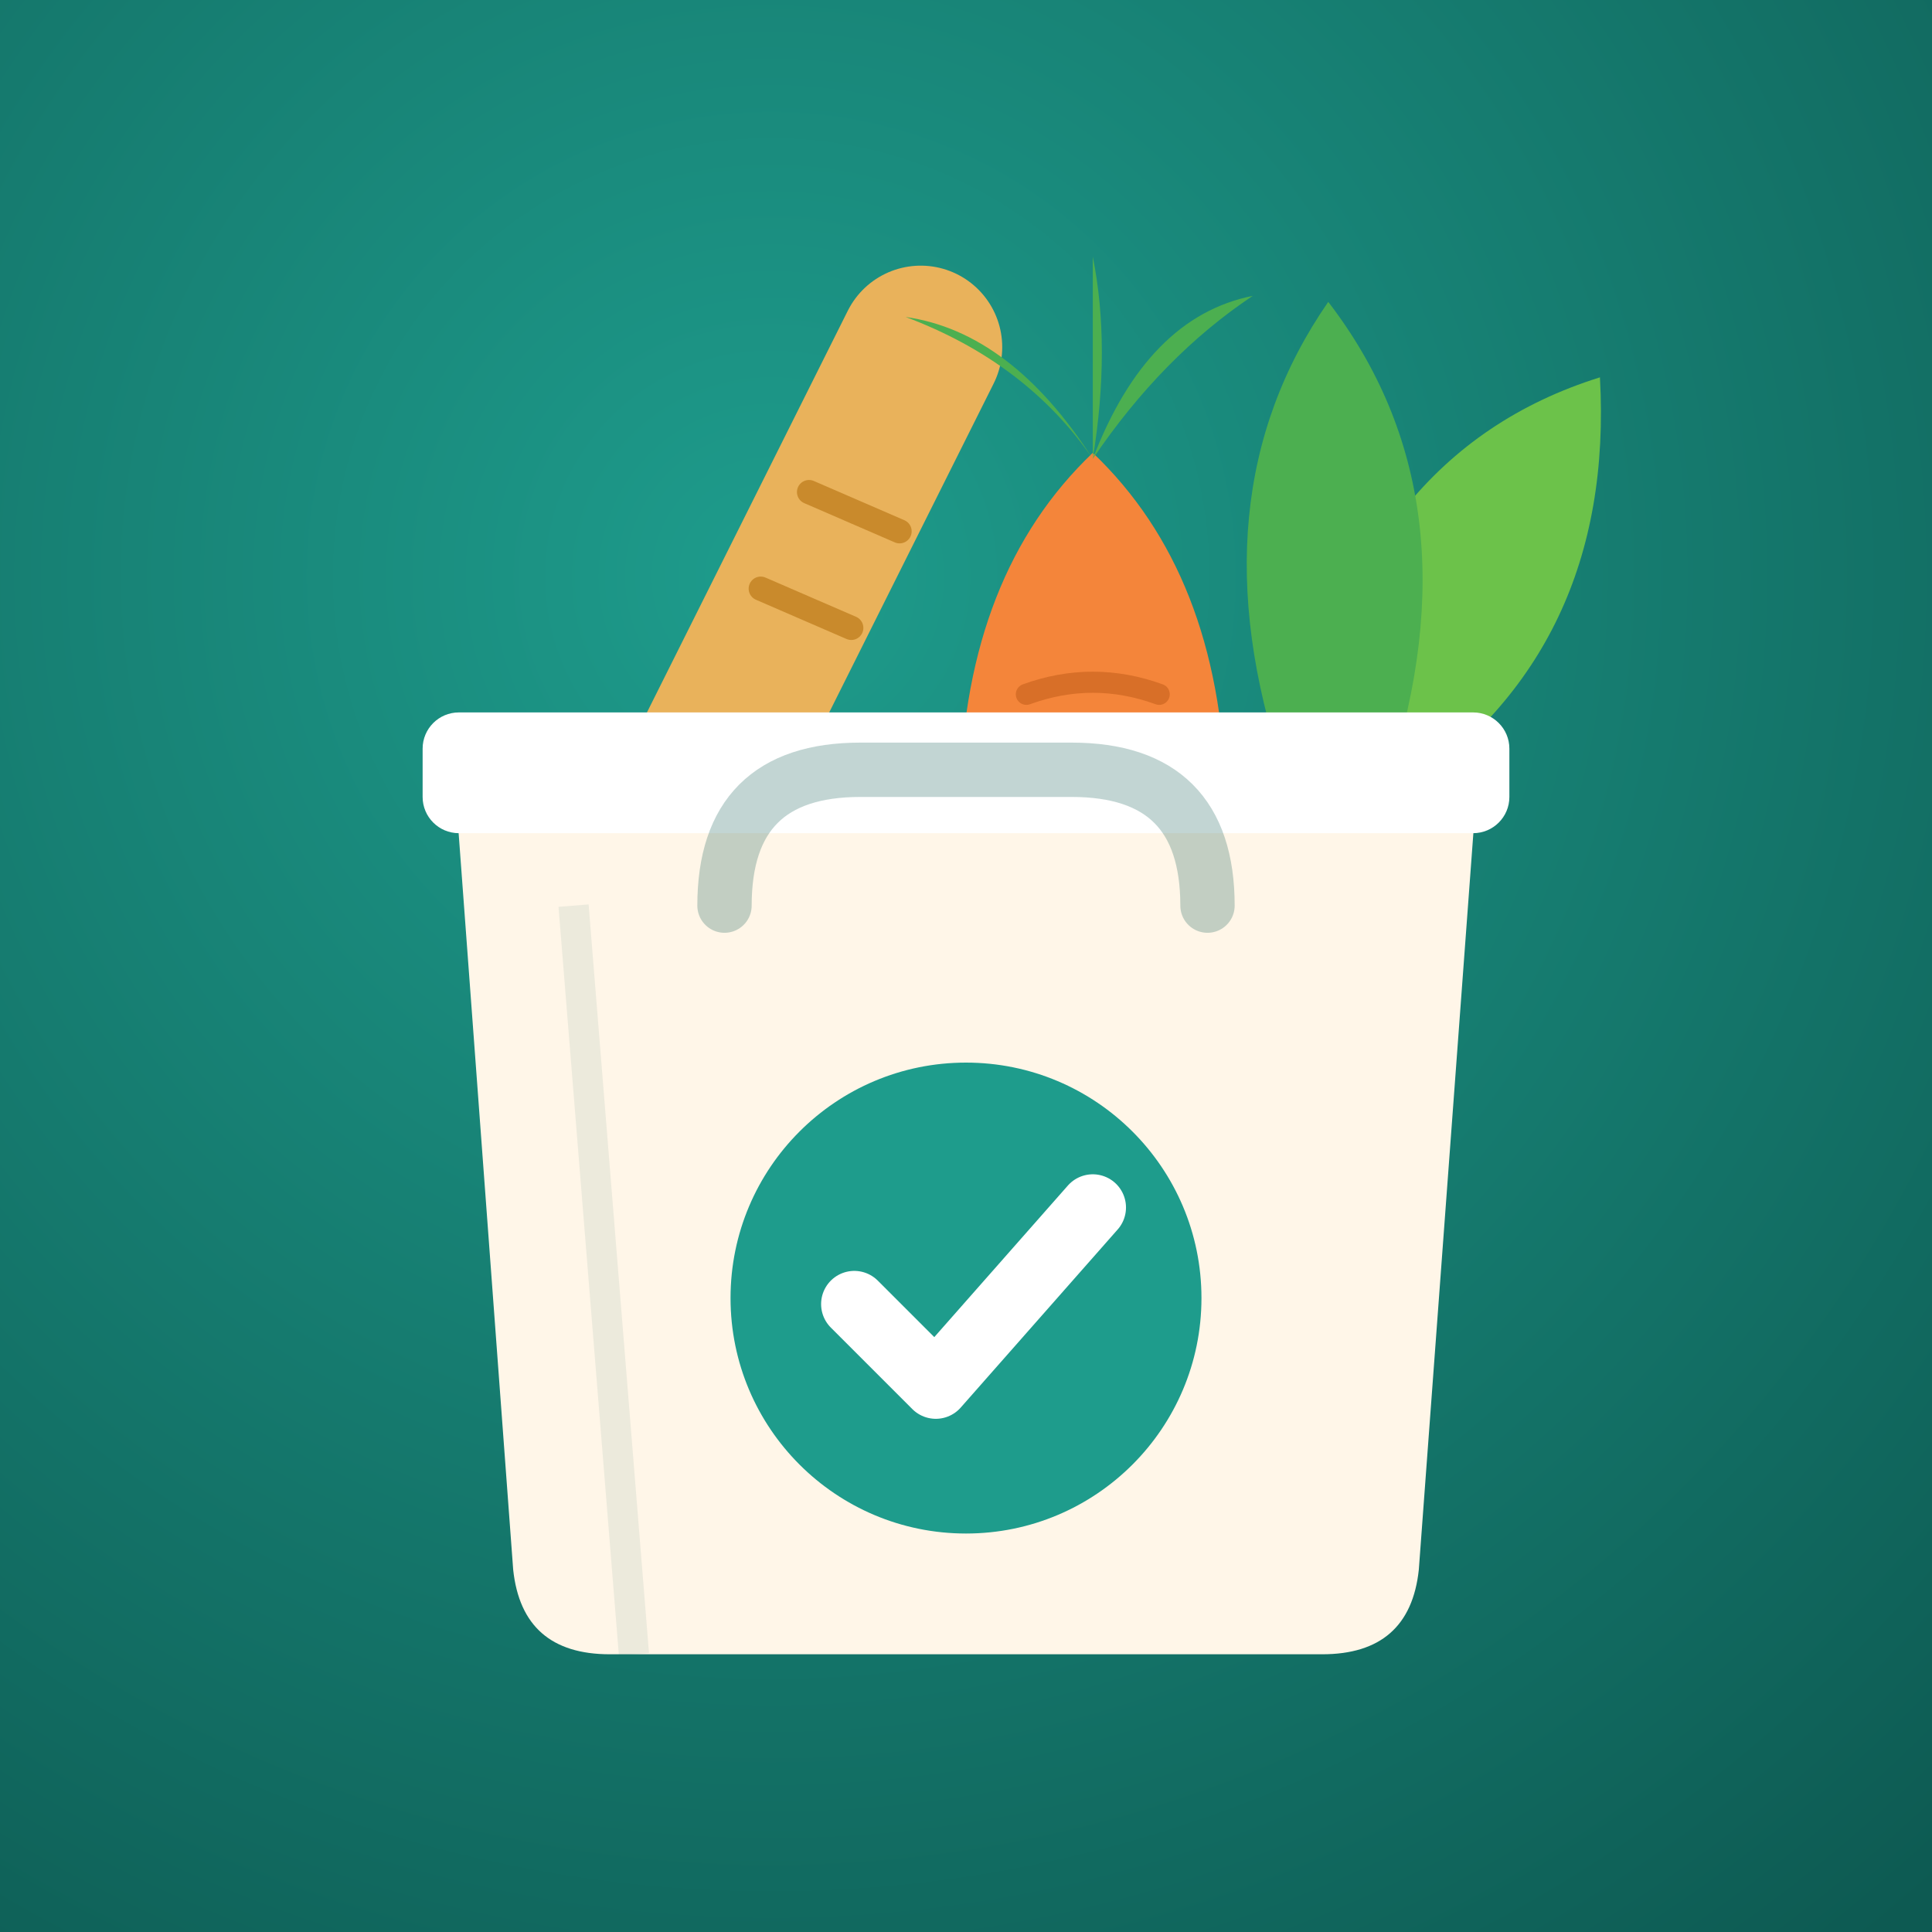
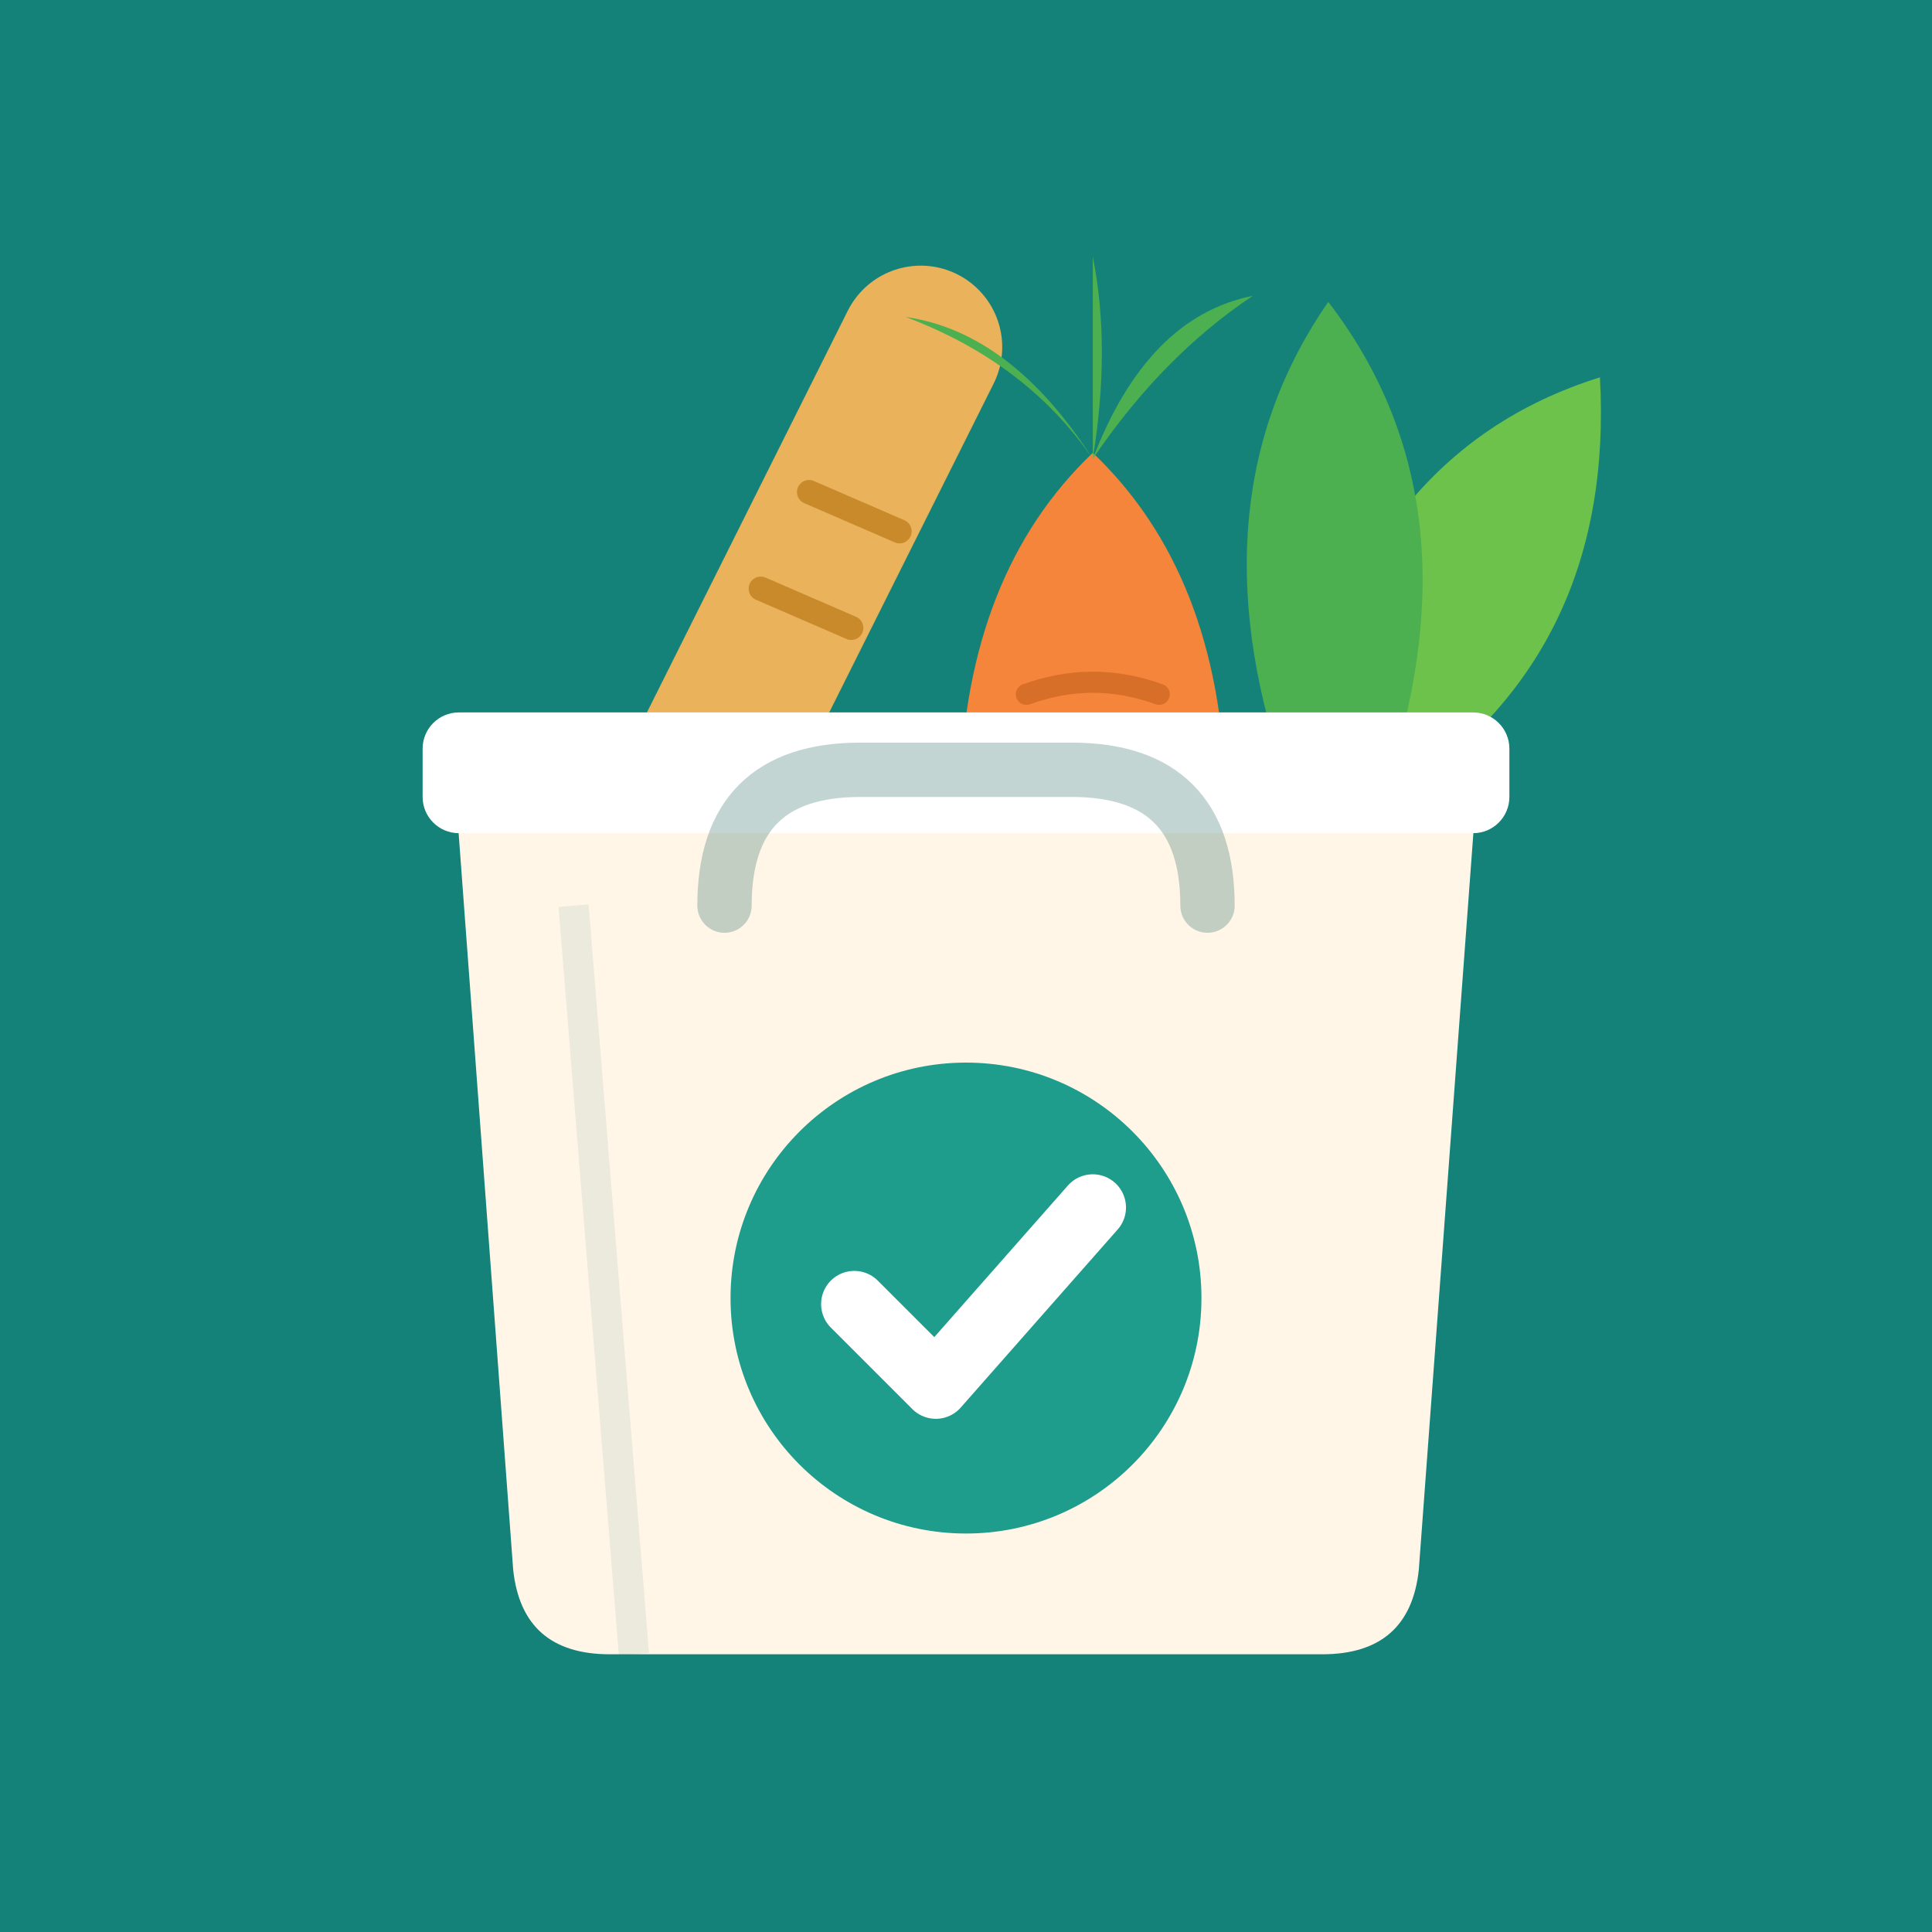
<svg xmlns="http://www.w3.org/2000/svg" viewBox="0 0 640 640" width="640" height="640">
-   <defs>
-     <radialGradient id="bg" cx="40%" cy="30%" r="90%">
-       <stop offset="0" stop-color="#1e9c8c" />
-       <stop offset="1" stop-color="#0d5a52" />
-     </radialGradient>
-   </defs>
-   <rect width="640" height="640" fill="url(#bg)" />
+   <rect width="640" height="640" fill="#15827a" />
  <path d="M430 250 Q450 150 530 125 Q535 215 465 262 Z" fill="#6cc24a" />
  <path d="M425 255 Q395 165 440 100 Q490 165 460 258 Z" fill="#4caf50" />
  <path d="M235 255 L305 115" stroke="#e9b25b" stroke-width="54" stroke-linecap="round" />
  <g stroke="#c98a2c" stroke-width="8" stroke-linecap="round">
    <line x1="252" y1="195" x2="282" y2="208" />
    <line x1="268" y1="163" x2="298" y2="176" />
  </g>
  <path d="M318 262 Q320 190 362 150 Q404 190 406 262 Z" fill="#f4853a" />
  <path d="M340 230 Q362 222 384 230" fill="none" stroke="#d86f28" stroke-width="7" stroke-linecap="round" />
  <path d="M362 152 Q335 110 300 105 Q340 120 362 152 Q380 105 415 98 Q385 118 362 152 Q362 110 362 85 Q368 115 362 152 Z" fill="#4caf50" />
  <path d="M150 250 H490 L470 520 Q467 548 438 548 H202 Q173 548 170 520 Z" fill="#fff6e8" />
  <rect x="140" y="236" width="360" height="40" rx="12" fill="#ffffff" />
  <path d="M240 300 Q240 255 285 255 H355 Q400 255 400 300" fill="none" stroke="#0d5a52" stroke-opacity="0.25" stroke-width="18" stroke-linecap="round" />
  <line x1="190" y1="300" x2="210" y2="548" stroke="#0d5a52" stroke-opacity="0.08" stroke-width="10" />
  <circle cx="320" cy="430" r="78" fill="#1e9c8c" />
  <path d="M283 432 L310 459 L362 400" fill="none" stroke="#fff" stroke-width="22" stroke-linecap="round" stroke-linejoin="round" />
</svg>
